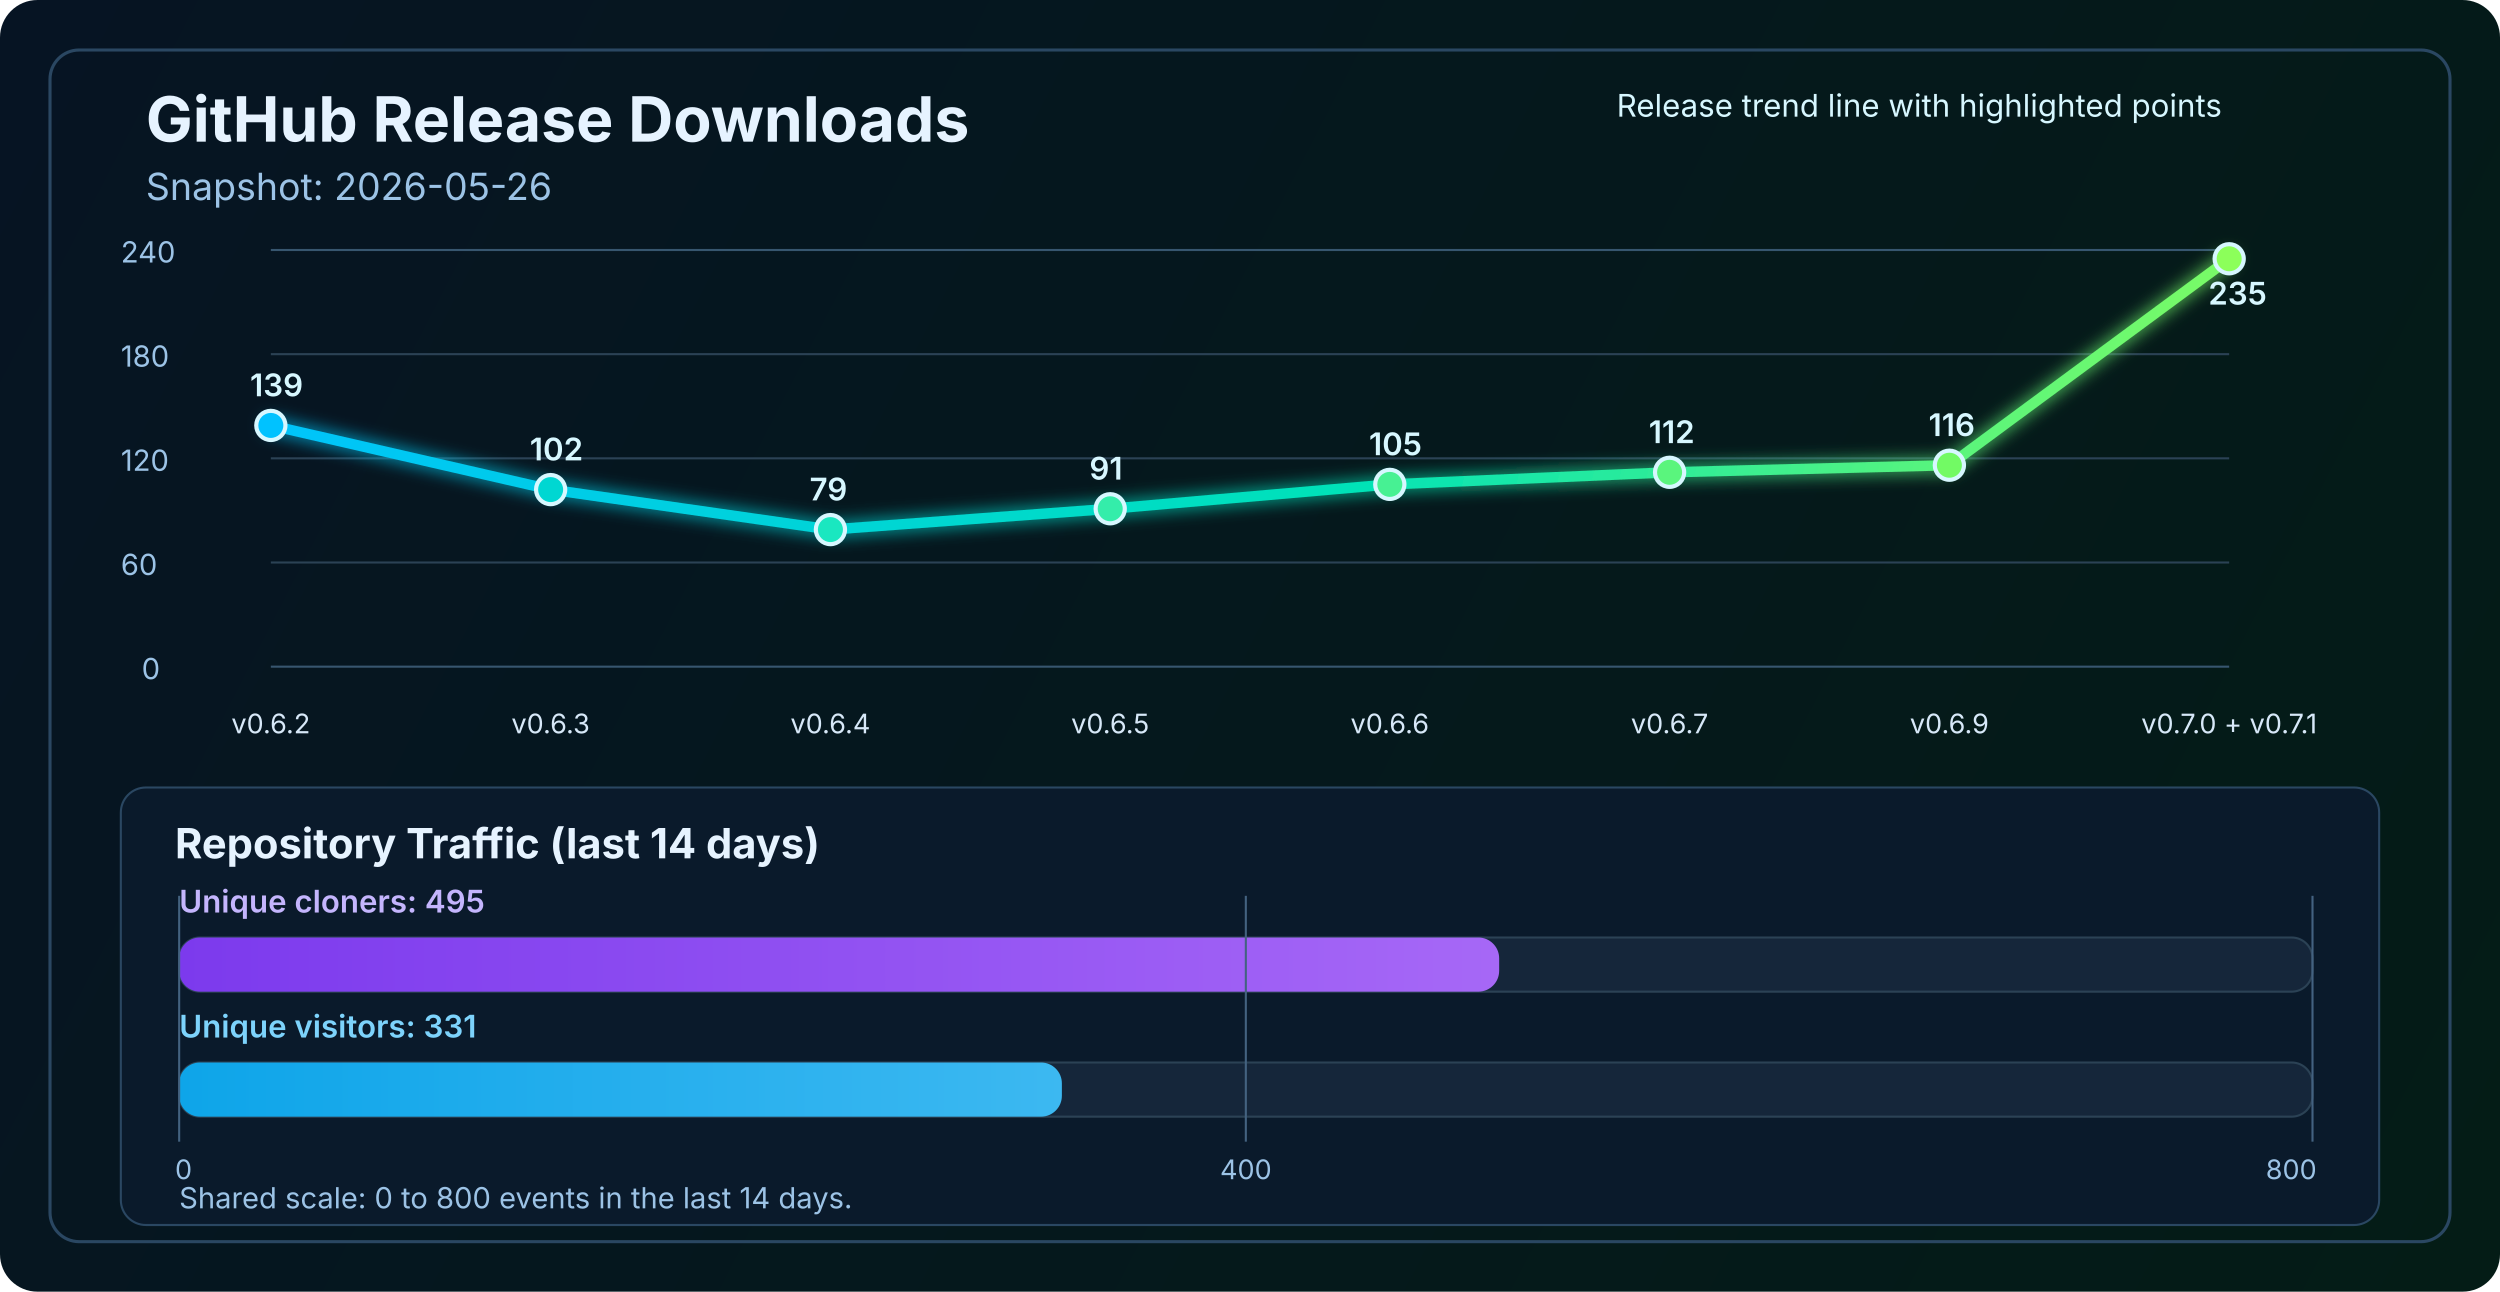
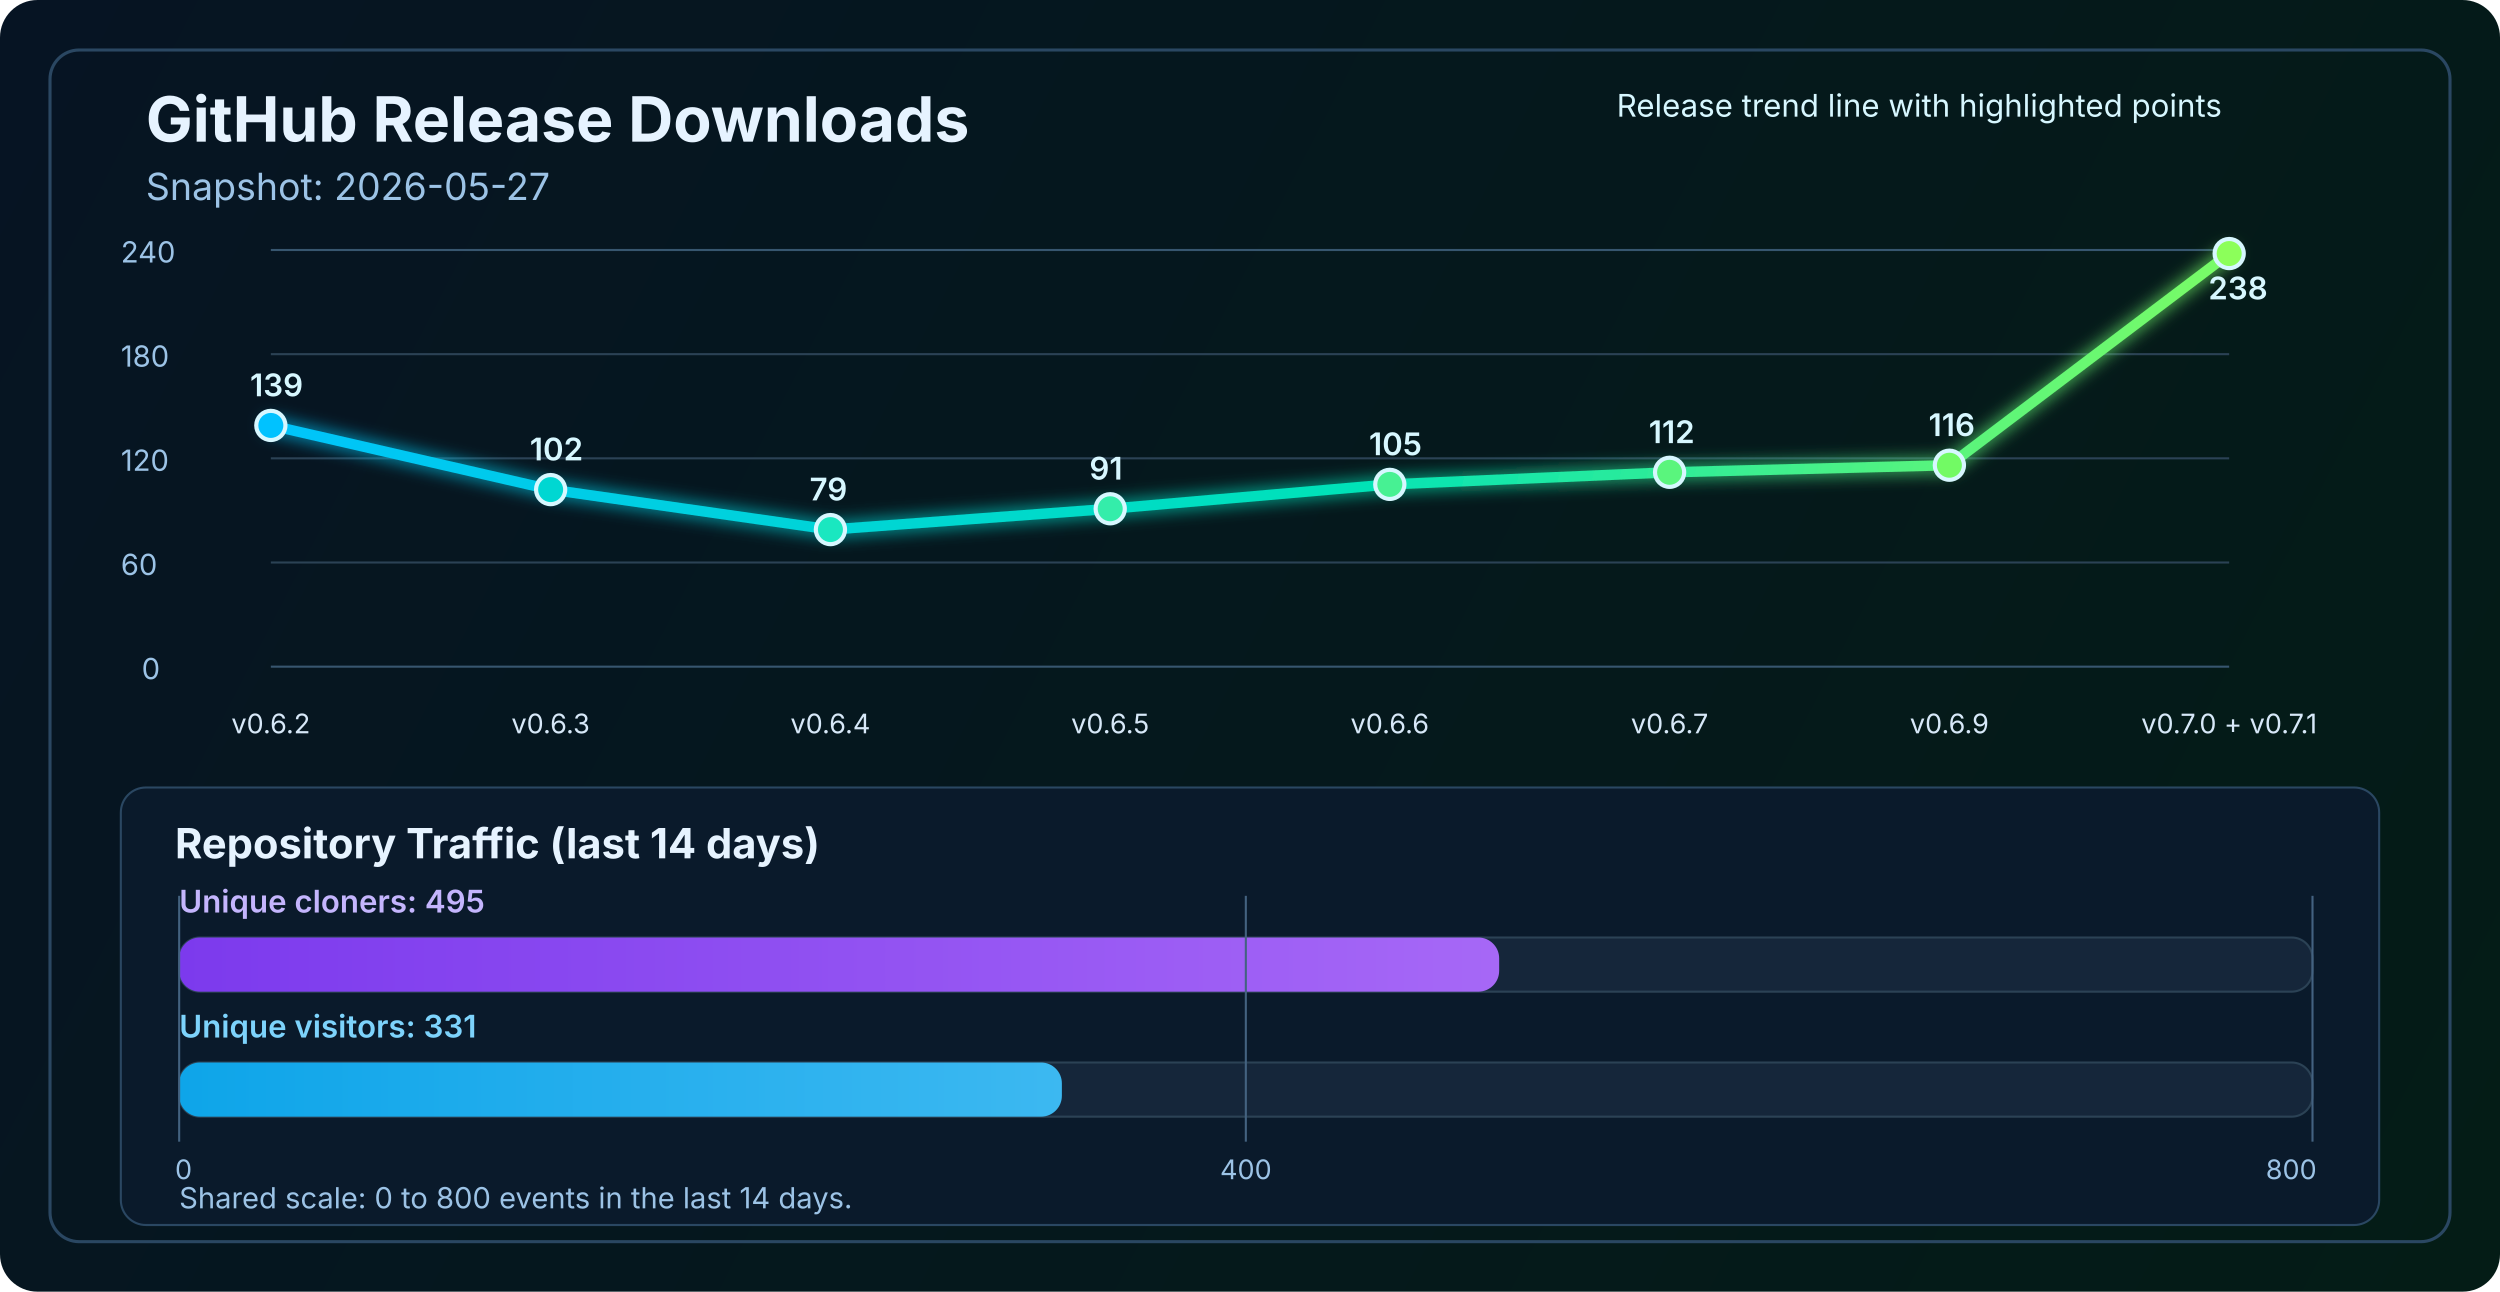
<svg xmlns="http://www.w3.org/2000/svg" width="1200" height="620" viewBox="0 0 1200 620" fill="none" role="img" aria-labelledby="title desc">
  <defs>
    <linearGradient id="bg" x1="0" y1="0" x2="1200" y2="620" gradientUnits="userSpaceOnUse">
      <stop stop-color="#061423" />
      <stop offset="1" stop-color="#041C16" />
    </linearGradient>
    <linearGradient id="line" x1="130" y1="86" x2="1070" y2="340" gradientUnits="userSpaceOnUse">
      <stop stop-color="#00C2FF" />
      <stop offset="0.55" stop-color="#00E2B8" />
      <stop offset="1" stop-color="#8CFF5A" />
    </linearGradient>
    <linearGradient id="cloneFill" x1="86" y1="450" x2="1110" y2="450" gradientUnits="userSpaceOnUse">
      <stop stop-color="#7C3AED" />
      <stop offset="1" stop-color="#C084FC" />
    </linearGradient>
    <linearGradient id="viewFill" x1="86" y1="482" x2="1110" y2="482" gradientUnits="userSpaceOnUse">
      <stop stop-color="#0EA5E9" />
      <stop offset="1" stop-color="#7DD3FC" />
    </linearGradient>
    <filter id="glow" x="-50%" y="-50%" width="200%" height="200%">
      <feGaussianBlur stdDeviation="4" result="blur" />
      <feMerge>
        <feMergeNode in="blur" />
        <feMergeNode in="SourceGraphic" />
      </feMerge>
    </filter>
  </defs>
  <rect width="1200" height="620" rx="18" fill="url(#bg)" />
  <rect x="24" y="24" width="1152" height="572" rx="14" stroke="#2A4762" stroke-width="1.5" />
  <text x="70" y="68" fill="#E6F3FF" font-size="30" font-family="SF Pro Display, -apple-system, BlinkMacSystemFont, Segoe UI, sans-serif" font-weight="700">GitHub Release Downloads</text>
-   <text x="70" y="96" fill="#9CC3E6" font-size="18" font-family="SF Pro Text, -apple-system, BlinkMacSystemFont, Segoe UI, sans-serif">Snapshot: 2026-05-26</text>
+   <text x="70" y="96" fill="#9CC3E6" font-size="18" font-family="SF Pro Text, -apple-system, BlinkMacSystemFont, Segoe UI, sans-serif">Snapshot: 2026-05-27</text>
  <line x1="130" y1="320.0" x2="1070" y2="320.0" stroke="#37566F" stroke-width="1" />
  <line x1="130" y1="270.0" x2="1070" y2="270.0" stroke="#2B4255" stroke-width="1" />
  <line x1="130" y1="220.0" x2="1070" y2="220.0" stroke="#2B4255" stroke-width="1" />
  <line x1="130" y1="170.0" x2="1070" y2="170.0" stroke="#2B4255" stroke-width="1" />
  <line x1="130" y1="120.0" x2="1070" y2="120.0" stroke="#37566F" stroke-width="1" />
  <text x="68" y="326.0" fill="#9CC3E6" font-size="14" font-family="SF Pro Text, -apple-system, BlinkMacSystemFont, Segoe UI, sans-serif">0</text>
  <text x="58" y="276.0" fill="#9CC3E6" font-size="14" font-family="SF Pro Text, -apple-system, BlinkMacSystemFont, Segoe UI, sans-serif">60</text>
  <text x="58" y="226.0" fill="#9CC3E6" font-size="14" font-family="SF Pro Text, -apple-system, BlinkMacSystemFont, Segoe UI, sans-serif">120</text>
  <text x="58" y="176.0" fill="#9CC3E6" font-size="14" font-family="SF Pro Text, -apple-system, BlinkMacSystemFont, Segoe UI, sans-serif">180</text>
  <text x="58" y="126.0" fill="#9CC3E6" font-size="14" font-family="SF Pro Text, -apple-system, BlinkMacSystemFont, Segoe UI, sans-serif">240</text>
-   <polyline points="130.0,204.2 264.3,235.0 398.6,254.2 532.9,244.2 667.1,232.5 801.4,226.7 935.7,223.3 1070.0,124.2" fill="none" stroke="url(#line)" stroke-width="5" stroke-linecap="round" stroke-linejoin="round" filter="url(#glow)" />
+   <polyline points="130.0,204.2 264.3,235.0 398.6,254.2 532.9,244.2 667.1,232.5 801.4,226.7 935.7,223.3 1070.0,121.7" fill="none" stroke="url(#line)" stroke-width="5" stroke-linecap="round" stroke-linejoin="round" filter="url(#glow)" />
  <circle cx="130.0" cy="204.2" r="7" fill="#00C2FF" stroke="#D7F7FF" stroke-width="2" />
  <circle cx="264.3" cy="235.0" r="7" fill="#00D7D2" stroke="#D7F7FF" stroke-width="2" />
  <circle cx="398.6" cy="254.2" r="7" fill="#1AE7C0" stroke="#D7F7FF" stroke-width="2" />
  <circle cx="532.9" cy="244.2" r="7" fill="#34EDAA" stroke="#D7F7FF" stroke-width="2" />
  <circle cx="667.1" cy="232.5" r="7" fill="#47F193" stroke="#D7F7FF" stroke-width="2" />
  <circle cx="801.4" cy="226.7" r="7" fill="#5AF57D" stroke="#D7F7FF" stroke-width="2" />
  <circle cx="935.7" cy="223.3" r="7" fill="#72FA64" stroke="#D7F7FF" stroke-width="2" />
-   <circle cx="1070.0" cy="124.2" r="7" fill="#8CFF5A" stroke="#D7F7FF" stroke-width="2" />
+   <circle cx="1070.0" cy="121.7" r="7" fill="#8CFF5A" stroke="#D7F7FF" stroke-width="2" />
  <text x="130.0" y="352" text-anchor="middle" fill="#D7E8F8" font-size="13" font-family="SF Pro Text, -apple-system, BlinkMacSystemFont, Segoe UI, sans-serif">v0.6.2</text>
  <text x="264.3" y="352" text-anchor="middle" fill="#D7E8F8" font-size="13" font-family="SF Pro Text, -apple-system, BlinkMacSystemFont, Segoe UI, sans-serif">v0.6.3</text>
  <text x="398.6" y="352" text-anchor="middle" fill="#D7E8F8" font-size="13" font-family="SF Pro Text, -apple-system, BlinkMacSystemFont, Segoe UI, sans-serif">v0.6.4</text>
  <text x="532.9" y="352" text-anchor="middle" fill="#D7E8F8" font-size="13" font-family="SF Pro Text, -apple-system, BlinkMacSystemFont, Segoe UI, sans-serif">v0.6.5</text>
  <text x="667.1" y="352" text-anchor="middle" fill="#D7E8F8" font-size="13" font-family="SF Pro Text, -apple-system, BlinkMacSystemFont, Segoe UI, sans-serif">v0.6.6</text>
  <text x="801.4" y="352" text-anchor="middle" fill="#D7E8F8" font-size="13" font-family="SF Pro Text, -apple-system, BlinkMacSystemFont, Segoe UI, sans-serif">v0.6.7</text>
  <text x="935.7" y="352" text-anchor="middle" fill="#D7E8F8" font-size="13" font-family="SF Pro Text, -apple-system, BlinkMacSystemFont, Segoe UI, sans-serif">v0.6.9</text>
  <text x="1070.0" y="352" text-anchor="middle" fill="#D7E8F8" font-size="13" font-family="SF Pro Text, -apple-system, BlinkMacSystemFont, Segoe UI, sans-serif">v0.7.0 + v0.7.1</text>
  <text x="120.0" y="190.2" fill="#D7F7FF" font-size="15" font-family="SF Pro Text, -apple-system, BlinkMacSystemFont, Segoe UI, sans-serif" font-weight="600">139</text>
  <text x="254.3" y="221.0" fill="#D7F7FF" font-size="15" font-family="SF Pro Text, -apple-system, BlinkMacSystemFont, Segoe UI, sans-serif" font-weight="600">102</text>
  <text x="388.6" y="240.2" fill="#D7F7FF" font-size="15" font-family="SF Pro Text, -apple-system, BlinkMacSystemFont, Segoe UI, sans-serif" font-weight="600">79</text>
  <text x="522.9" y="230.2" fill="#D7F7FF" font-size="15" font-family="SF Pro Text, -apple-system, BlinkMacSystemFont, Segoe UI, sans-serif" font-weight="600">91</text>
  <text x="657.1" y="218.5" fill="#D7F7FF" font-size="15" font-family="SF Pro Text, -apple-system, BlinkMacSystemFont, Segoe UI, sans-serif" font-weight="600">105</text>
  <text x="791.4" y="212.7" fill="#D7F7FF" font-size="15" font-family="SF Pro Text, -apple-system, BlinkMacSystemFont, Segoe UI, sans-serif" font-weight="600">112</text>
  <text x="925.7" y="209.3" fill="#D7F7FF" font-size="15" font-family="SF Pro Text, -apple-system, BlinkMacSystemFont, Segoe UI, sans-serif" font-weight="600">116</text>
-   <text x="1060.0" y="146.2" fill="#D7F7FF" font-size="15" font-family="SF Pro Text, -apple-system, BlinkMacSystemFont, Segoe UI, sans-serif" font-weight="600">235</text>
+   <text x="1060.0" y="143.7" fill="#D7F7FF" font-size="15" font-family="SF Pro Text, -apple-system, BlinkMacSystemFont, Segoe UI, sans-serif" font-weight="600">238</text>
  <text x="776" y="56" fill="#D7F7FF" font-size="15" font-family="SF Pro Text, -apple-system, BlinkMacSystemFont, Segoe UI, sans-serif">Release trend line with highlighted points</text>
  <rect x="58" y="378" width="1084" height="210" rx="12" fill="#0A1A2B" stroke="#2A4762" stroke-width="1" />
  <text x="84" y="412" fill="#E6F3FF" font-size="20" font-family="SF Pro Text, -apple-system, BlinkMacSystemFont, Segoe UI, sans-serif" font-weight="700">Repository Traffic (last 14 days)</text>
  <text x="86" y="438" fill="#C4B5FD" font-size="15" font-family="SF Pro Text, -apple-system, BlinkMacSystemFont, Segoe UI, sans-serif" font-weight="600">Unique cloners: 495</text>
  <rect x="86" y="450" width="1024" height="26" rx="10" fill="#15263A" stroke="#2B4255" stroke-width="1" />
  <rect x="86" y="450" width="633.6" height="26" rx="10" fill="url(#cloneFill)" />
  <text x="86" y="498" fill="#7DD3FC" font-size="15" font-family="SF Pro Text, -apple-system, BlinkMacSystemFont, Segoe UI, sans-serif" font-weight="600">Unique visitors: 331</text>
  <rect x="86" y="510" width="1024" height="26" rx="10" fill="#15263A" stroke="#2B4255" stroke-width="1" />
  <rect x="86" y="510" width="423.7" height="26" rx="10" fill="url(#viewFill)" />
  <line x1="86" y1="430" x2="86" y2="548" stroke="#436280" stroke-width="1" />
  <line x1="598.0" y1="430" x2="598.0" y2="548" stroke="#436280" stroke-width="1" />
  <line x1="1110" y1="430" x2="1110" y2="548" stroke="#436280" stroke-width="1" />
  <text x="84" y="566" text-anchor="start" fill="#9CC3E6" font-size="13" font-family="SF Pro Text, -apple-system, BlinkMacSystemFont, Segoe UI, sans-serif">0</text>
  <text x="598.0" y="566" text-anchor="middle" fill="#9CC3E6" font-size="13" font-family="SF Pro Text, -apple-system, BlinkMacSystemFont, Segoe UI, sans-serif">400</text>
  <text x="1112" y="566" text-anchor="end" fill="#9CC3E6" font-size="13" font-family="SF Pro Text, -apple-system, BlinkMacSystemFont, Segoe UI, sans-serif">800</text>
  <text x="86" y="580" fill="#9CC3E6" font-size="14" font-family="SF Pro Text, -apple-system, BlinkMacSystemFont, Segoe UI, sans-serif">Shared scale: 0 to 800 events in the last 14 days.</text>
</svg>
